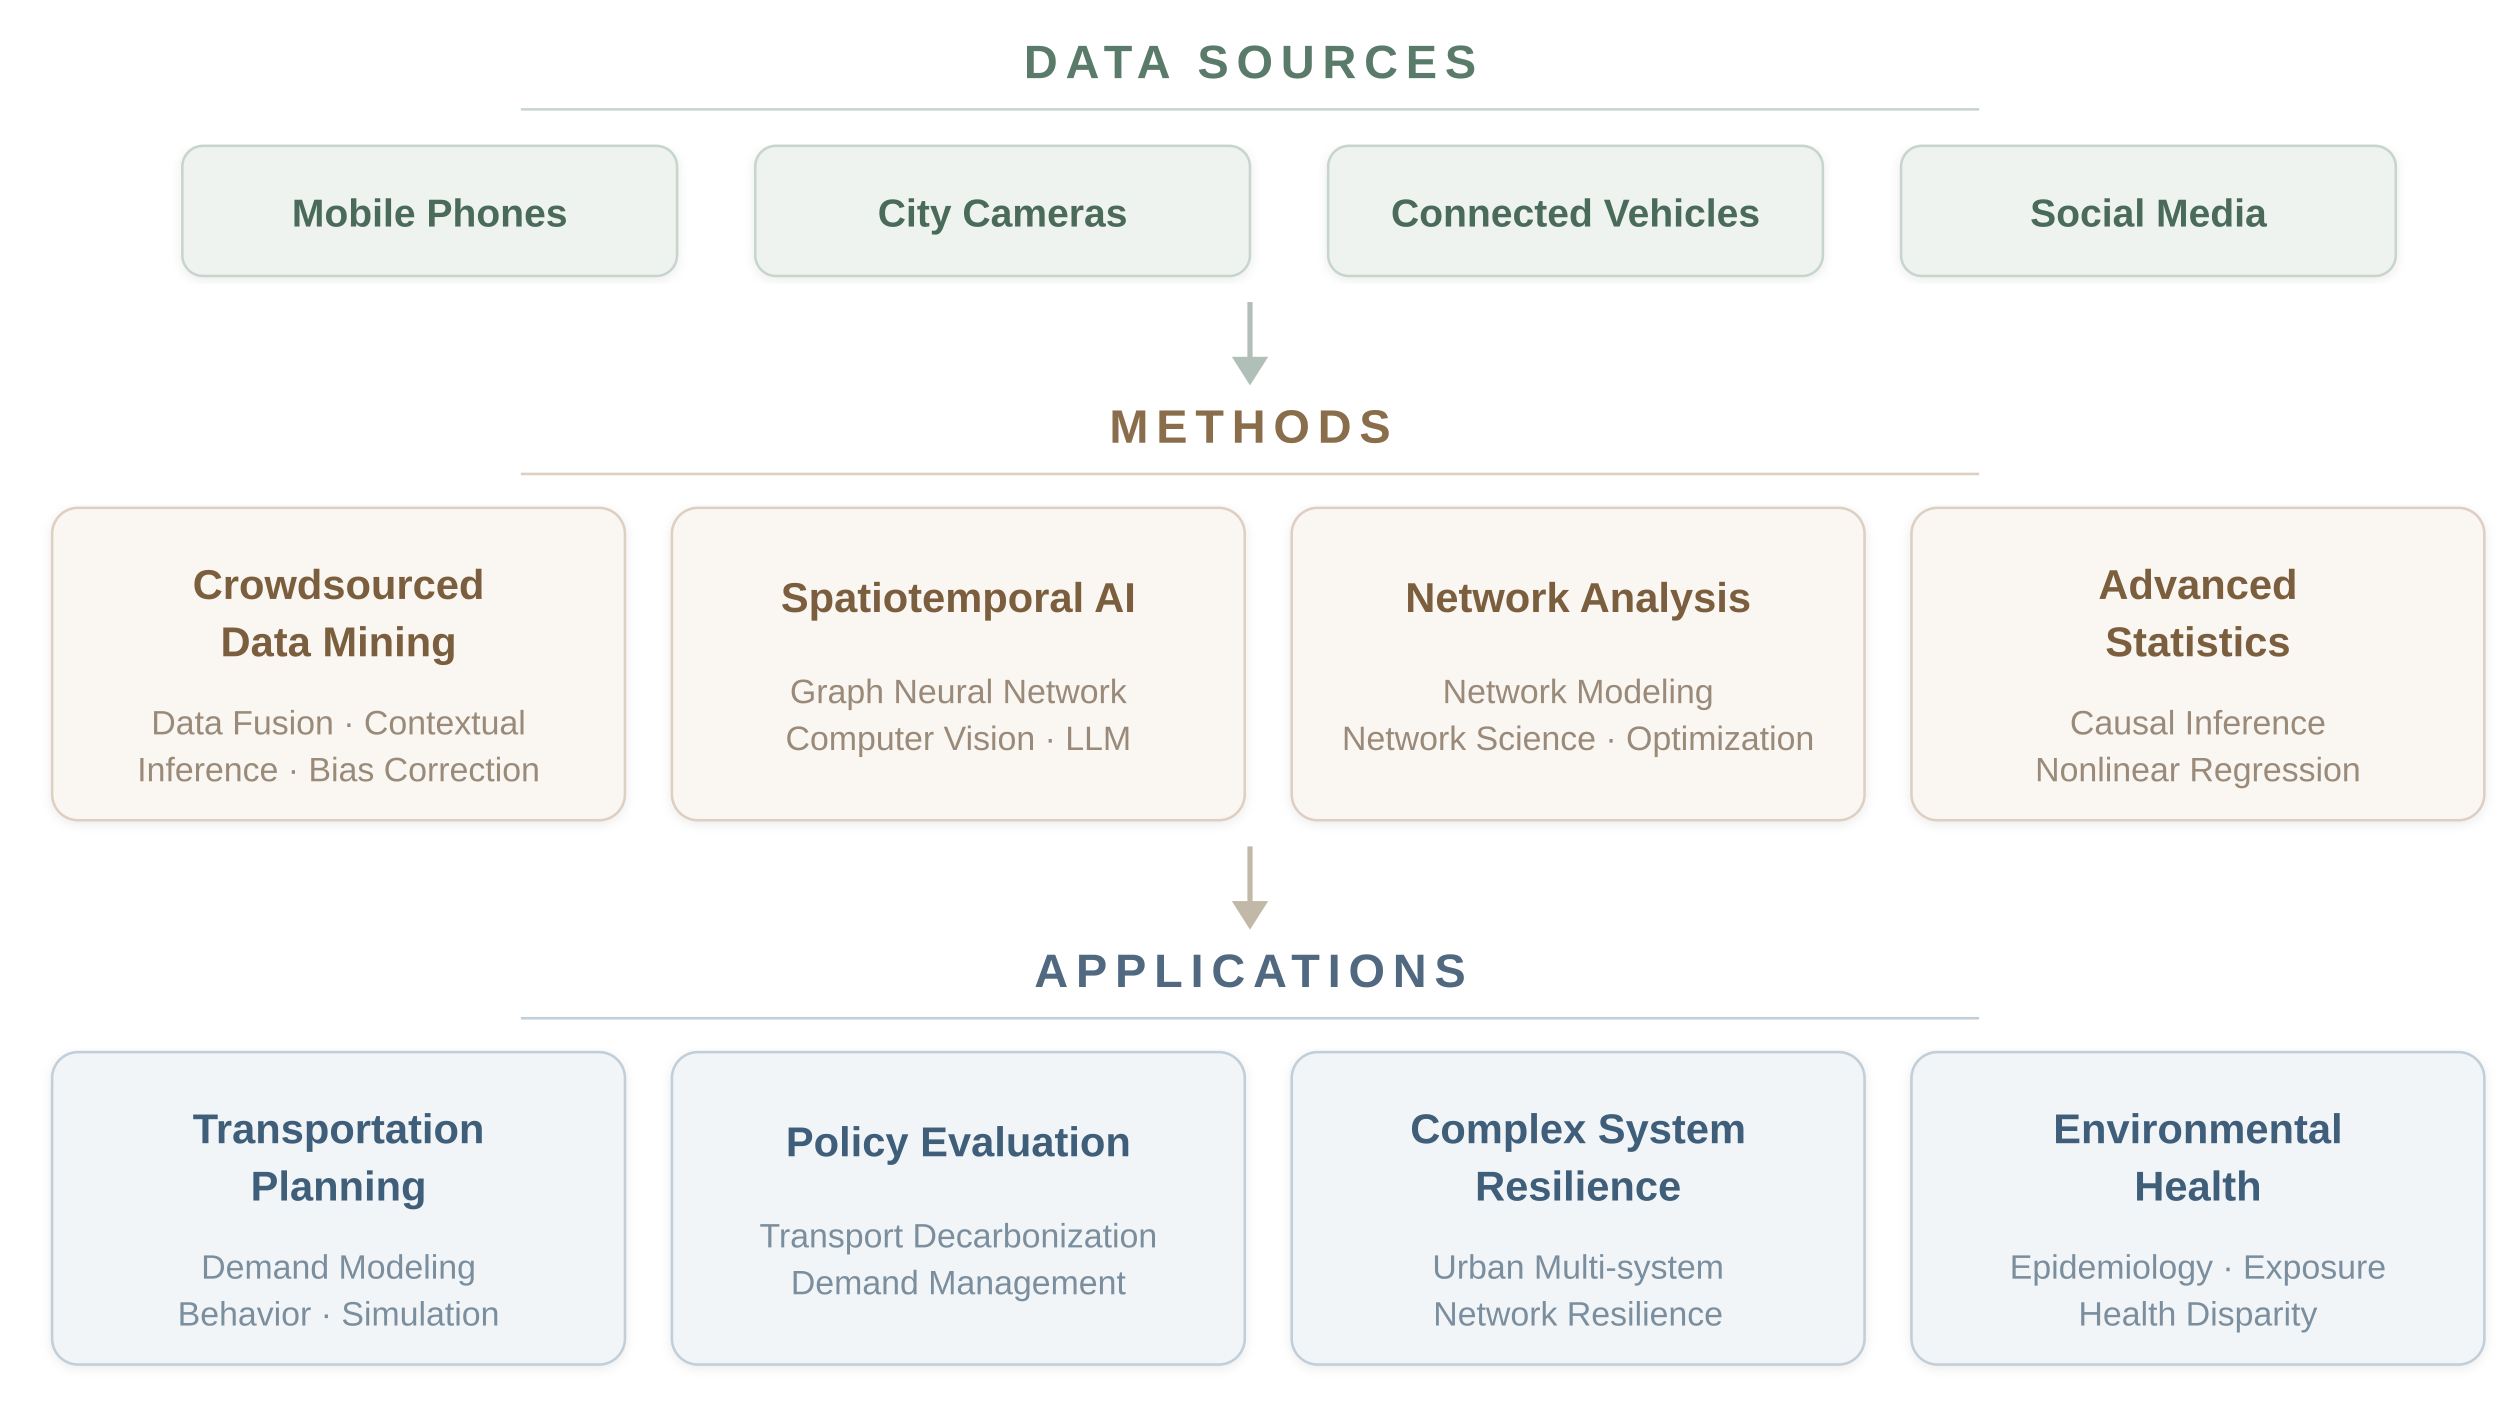
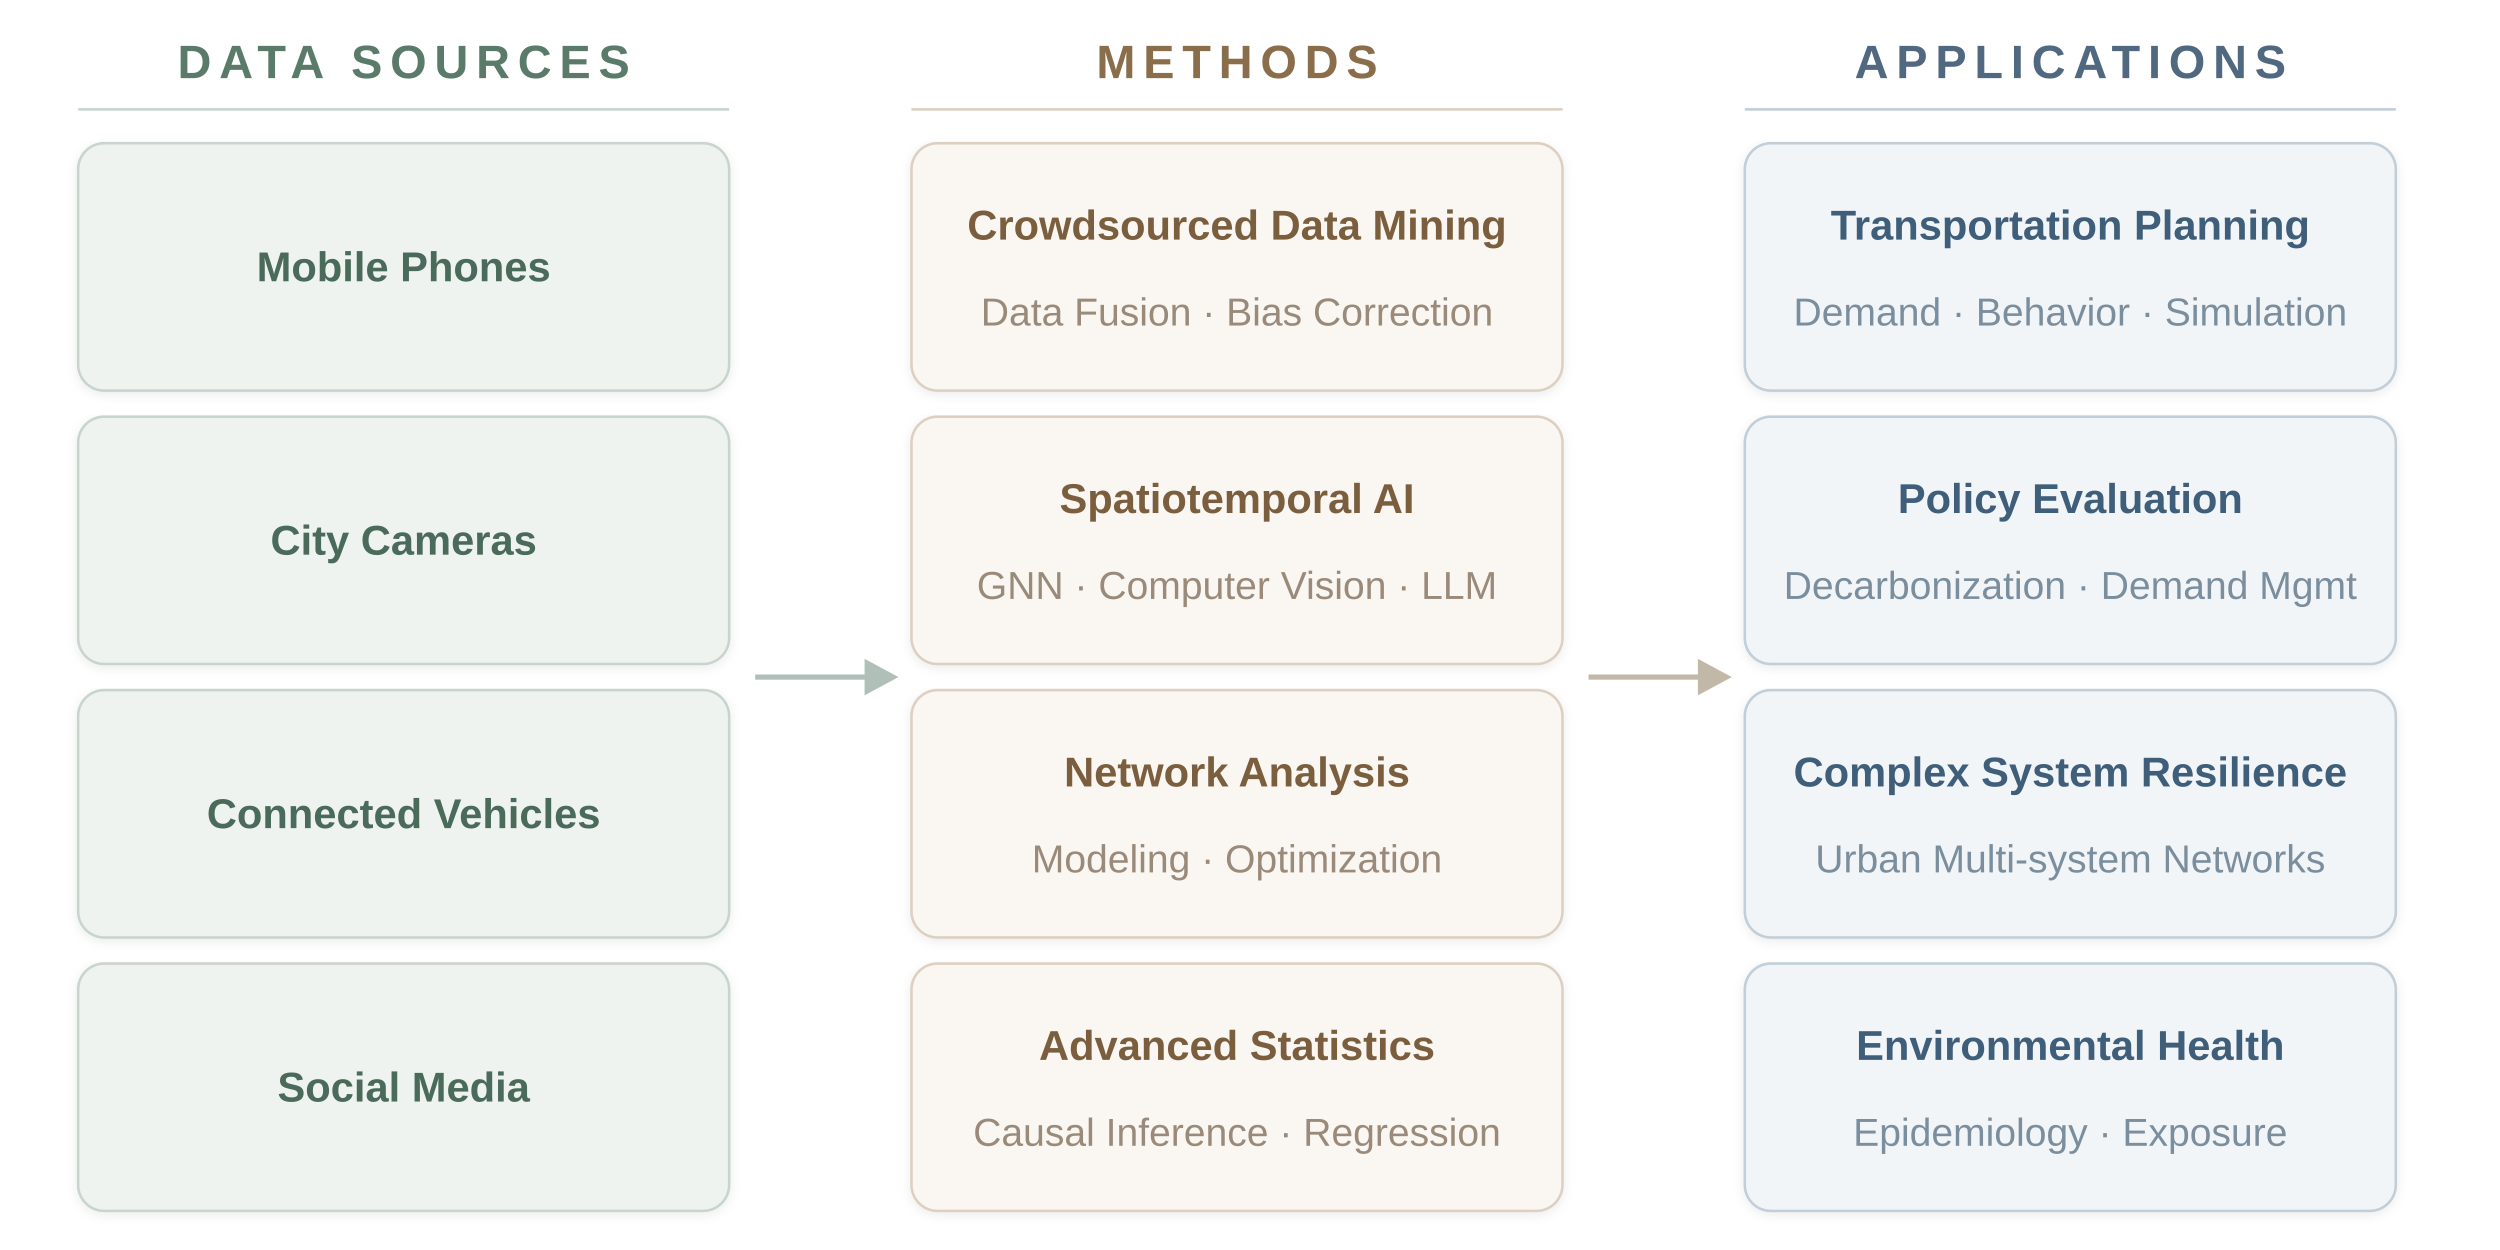
- <svg xmlns="http://www.w3.org/2000/svg" viewBox="0 0 960 540" font-family="'Segoe UI', 'Helvetica Neue', Arial, sans-serif">
+ <svg xmlns="http://www.w3.org/2000/svg" viewBox="0 0 960 480" font-family="'Segoe UI', 'Helvetica Neue', Arial, sans-serif">
  <defs>
    <filter id="s" x="-2%" y="-2%" width="104%" height="108%">
      <feDropShadow dx="0" dy="1" stdDeviation="2" flood-opacity="0.08" />
    </filter>
  </defs>
-   <text x="480" y="30" text-anchor="middle" fill="#5a7a6a" font-size="18" font-weight="700" letter-spacing="3">DATA SOURCES</text>
-   <line x1="200" y1="42" x2="760" y2="42" stroke="#c8d5cd" stroke-width="1" />
-   <rect x="70" y="56" width="190" height="50" rx="8" fill="#eef3f0" stroke="#c8d5cd" stroke-width="1" filter="url(#s)" />
-   <text x="165" y="87" text-anchor="middle" fill="#4a6a5a" font-size="15" font-weight="600">Mobile Phones</text>
-   <rect x="290" y="56" width="190" height="50" rx="8" fill="#eef3f0" stroke="#c8d5cd" stroke-width="1" filter="url(#s)" />
-   <text x="385" y="87" text-anchor="middle" fill="#4a6a5a" font-size="15" font-weight="600">City Cameras</text>
-   <rect x="510" y="56" width="190" height="50" rx="8" fill="#eef3f0" stroke="#c8d5cd" stroke-width="1" filter="url(#s)" />
-   <text x="605" y="87" text-anchor="middle" fill="#4a6a5a" font-size="15" font-weight="600">Connected Vehicles</text>
-   <rect x="730" y="56" width="190" height="50" rx="8" fill="#eef3f0" stroke="#c8d5cd" stroke-width="1" filter="url(#s)" />
-   <text x="825" y="87" text-anchor="middle" fill="#4a6a5a" font-size="15" font-weight="600">Social Media</text>
-   <line x1="480" y1="116" x2="480" y2="140" stroke="#b0bfb8" stroke-width="2" />
-   <polygon points="473,137 480,148 487,137" fill="#b0bfb8" />
-   <text x="480" y="170" text-anchor="middle" fill="#8a6d4a" font-size="18" font-weight="700" letter-spacing="3">METHODS</text>
-   <line x1="200" y1="182" x2="760" y2="182" stroke="#ddd0c2" stroke-width="1" />
-   <rect x="20" y="195" width="220" height="120" rx="10" fill="#faf6f1" stroke="#ddd0c2" stroke-width="1" filter="url(#s)" />
-   <text x="130" y="230" text-anchor="middle" fill="#7a5e3e" font-size="16" font-weight="700">Crowdsourced</text>
-   <text x="130" y="252" text-anchor="middle" fill="#7a5e3e" font-size="16" font-weight="700">Data Mining</text>
-   <text x="130" y="282" text-anchor="middle" fill="#9a8a7a" font-size="13">Data Fusion · Contextual</text>
-   <text x="130" y="300" text-anchor="middle" fill="#9a8a7a" font-size="13">Inference · Bias Correction</text>
-   <rect x="258" y="195" width="220" height="120" rx="10" fill="#faf6f1" stroke="#ddd0c2" stroke-width="1" filter="url(#s)" />
-   <text x="368" y="235" text-anchor="middle" fill="#7a5e3e" font-size="16" font-weight="700">Spatiotemporal AI</text>
-   <text x="368" y="270" text-anchor="middle" fill="#9a8a7a" font-size="13">Graph Neural Network</text>
-   <text x="368" y="288" text-anchor="middle" fill="#9a8a7a" font-size="13">Computer Vision · LLM</text>
-   <rect x="496" y="195" width="220" height="120" rx="10" fill="#faf6f1" stroke="#ddd0c2" stroke-width="1" filter="url(#s)" />
-   <text x="606" y="235" text-anchor="middle" fill="#7a5e3e" font-size="16" font-weight="700">Network Analysis</text>
-   <text x="606" y="270" text-anchor="middle" fill="#9a8a7a" font-size="13">Network Modeling</text>
-   <text x="606" y="288" text-anchor="middle" fill="#9a8a7a" font-size="13">Network Science · Optimization</text>
-   <rect x="734" y="195" width="220" height="120" rx="10" fill="#faf6f1" stroke="#ddd0c2" stroke-width="1" filter="url(#s)" />
-   <text x="844" y="230" text-anchor="middle" fill="#7a5e3e" font-size="16" font-weight="700">Advanced</text>
-   <text x="844" y="252" text-anchor="middle" fill="#7a5e3e" font-size="16" font-weight="700">Statistics</text>
-   <text x="844" y="282" text-anchor="middle" fill="#9a8a7a" font-size="13">Causal Inference</text>
-   <text x="844" y="300" text-anchor="middle" fill="#9a8a7a" font-size="13">Nonlinear Regression</text>
-   <line x1="480" y1="325" x2="480" y2="349" stroke="#c2b8a8" stroke-width="2" />
-   <polygon points="473,346 480,357 487,346" fill="#c2b8a8" />
-   <text x="480" y="379" text-anchor="middle" fill="#506880" font-size="18" font-weight="700" letter-spacing="3">APPLICATIONS</text>
-   <line x1="200" y1="391" x2="760" y2="391" stroke="#c2ced8" stroke-width="1" />
-   <rect x="20" y="404" width="220" height="120" rx="10" fill="#f2f5f8" stroke="#c2ced8" stroke-width="1" filter="url(#s)" />
-   <text x="130" y="439" text-anchor="middle" fill="#3e5e7a" font-size="16" font-weight="700">Transportation</text>
-   <text x="130" y="461" text-anchor="middle" fill="#3e5e7a" font-size="16" font-weight="700">Planning</text>
-   <text x="130" y="491" text-anchor="middle" fill="#7a8e9e" font-size="13">Demand Modeling</text>
-   <text x="130" y="509" text-anchor="middle" fill="#7a8e9e" font-size="13">Behavior · Simulation</text>
-   <rect x="258" y="404" width="220" height="120" rx="10" fill="#f2f5f8" stroke="#c2ced8" stroke-width="1" filter="url(#s)" />
-   <text x="368" y="444" text-anchor="middle" fill="#3e5e7a" font-size="16" font-weight="700">Policy Evaluation</text>
-   <text x="368" y="479" text-anchor="middle" fill="#7a8e9e" font-size="13">Transport Decarbonization</text>
-   <text x="368" y="497" text-anchor="middle" fill="#7a8e9e" font-size="13">Demand Management</text>
-   <rect x="496" y="404" width="220" height="120" rx="10" fill="#f2f5f8" stroke="#c2ced8" stroke-width="1" filter="url(#s)" />
-   <text x="606" y="439" text-anchor="middle" fill="#3e5e7a" font-size="16" font-weight="700">Complex System</text>
-   <text x="606" y="461" text-anchor="middle" fill="#3e5e7a" font-size="16" font-weight="700">Resilience</text>
-   <text x="606" y="491" text-anchor="middle" fill="#7a8e9e" font-size="13">Urban Multi-system</text>
-   <text x="606" y="509" text-anchor="middle" fill="#7a8e9e" font-size="13">Network Resilience</text>
-   <rect x="734" y="404" width="220" height="120" rx="10" fill="#f2f5f8" stroke="#c2ced8" stroke-width="1" filter="url(#s)" />
-   <text x="844" y="439" text-anchor="middle" fill="#3e5e7a" font-size="16" font-weight="700">Environmental</text>
-   <text x="844" y="461" text-anchor="middle" fill="#3e5e7a" font-size="16" font-weight="700">Health</text>
-   <text x="844" y="491" text-anchor="middle" fill="#7a8e9e" font-size="13">Epidemiology · Exposure</text>
-   <text x="844" y="509" text-anchor="middle" fill="#7a8e9e" font-size="13">Health Disparity</text>
+   <text x="155" y="30" text-anchor="middle" fill="#5a7a6a" font-size="18" font-weight="700" letter-spacing="3">DATA SOURCES</text>
+   <line x1="30" y1="42" x2="280" y2="42" stroke="#c8d5cd" stroke-width="1" />
+   <rect x="30" y="55" width="250" height="95" rx="10" fill="#eef3f0" stroke="#c8d5cd" stroke-width="1" filter="url(#s)" />
+   <text x="155" y="108" text-anchor="middle" fill="#4a6a5a" font-size="16" font-weight="600">Mobile Phones</text>
+   <rect x="30" y="160" width="250" height="95" rx="10" fill="#eef3f0" stroke="#c8d5cd" stroke-width="1" filter="url(#s)" />
+   <text x="155" y="213" text-anchor="middle" fill="#4a6a5a" font-size="16" font-weight="600">City Cameras</text>
+   <rect x="30" y="265" width="250" height="95" rx="10" fill="#eef3f0" stroke="#c8d5cd" stroke-width="1" filter="url(#s)" />
+   <text x="155" y="318" text-anchor="middle" fill="#4a6a5a" font-size="16" font-weight="600">Connected Vehicles</text>
+   <rect x="30" y="370" width="250" height="95" rx="10" fill="#eef3f0" stroke="#c8d5cd" stroke-width="1" filter="url(#s)" />
+   <text x="155" y="423" text-anchor="middle" fill="#4a6a5a" font-size="16" font-weight="600">Social Media</text>
+   <line x1="290" y1="260" x2="335" y2="260" stroke="#b0bfb8" stroke-width="2" />
+   <polygon points="332,253 345,260 332,267" fill="#b0bfb8" />
+   <text x="475" y="30" text-anchor="middle" fill="#8a6d4a" font-size="18" font-weight="700" letter-spacing="3">METHODS</text>
+   <line x1="350" y1="42" x2="600" y2="42" stroke="#ddd0c2" stroke-width="1" />
+   <rect x="350" y="55" width="250" height="95" rx="10" fill="#faf6f1" stroke="#ddd0c2" stroke-width="1" filter="url(#s)" />
+   <text x="475" y="92" text-anchor="middle" fill="#7a5e3e" font-size="16" font-weight="700">Crowdsourced Data Mining</text>
+   <text x="475" y="125" text-anchor="middle" fill="#9a8a7a" font-size="15">Data Fusion · Bias Correction</text>
+   <rect x="350" y="160" width="250" height="95" rx="10" fill="#faf6f1" stroke="#ddd0c2" stroke-width="1" filter="url(#s)" />
+   <text x="475" y="197" text-anchor="middle" fill="#7a5e3e" font-size="16" font-weight="700">Spatiotemporal AI</text>
+   <text x="475" y="230" text-anchor="middle" fill="#9a8a7a" font-size="15">GNN · Computer Vision · LLM</text>
+   <rect x="350" y="265" width="250" height="95" rx="10" fill="#faf6f1" stroke="#ddd0c2" stroke-width="1" filter="url(#s)" />
+   <text x="475" y="302" text-anchor="middle" fill="#7a5e3e" font-size="16" font-weight="700">Network Analysis</text>
+   <text x="475" y="335" text-anchor="middle" fill="#9a8a7a" font-size="15">Modeling · Optimization</text>
+   <rect x="350" y="370" width="250" height="95" rx="10" fill="#faf6f1" stroke="#ddd0c2" stroke-width="1" filter="url(#s)" />
+   <text x="475" y="407" text-anchor="middle" fill="#7a5e3e" font-size="16" font-weight="700">Advanced Statistics</text>
+   <text x="475" y="440" text-anchor="middle" fill="#9a8a7a" font-size="15">Causal Inference · Regression</text>
+   <line x1="610" y1="260" x2="655" y2="260" stroke="#c2b8a8" stroke-width="2" />
+   <polygon points="652,253 665,260 652,267" fill="#c2b8a8" />
+   <text x="795" y="30" text-anchor="middle" fill="#506880" font-size="18" font-weight="700" letter-spacing="3">APPLICATIONS</text>
+   <line x1="670" y1="42" x2="920" y2="42" stroke="#c2ced8" stroke-width="1" />
+   <rect x="670" y="55" width="250" height="95" rx="10" fill="#f2f5f8" stroke="#c2ced8" stroke-width="1" filter="url(#s)" />
+   <text x="795" y="92" text-anchor="middle" fill="#3e5e7a" font-size="16" font-weight="700">Transportation Planning</text>
+   <text x="795" y="125" text-anchor="middle" fill="#7a8e9e" font-size="15">Demand · Behavior · Simulation</text>
+   <rect x="670" y="160" width="250" height="95" rx="10" fill="#f2f5f8" stroke="#c2ced8" stroke-width="1" filter="url(#s)" />
+   <text x="795" y="197" text-anchor="middle" fill="#3e5e7a" font-size="16" font-weight="700">Policy Evaluation</text>
+   <text x="795" y="230" text-anchor="middle" fill="#7a8e9e" font-size="15">Decarbonization · Demand Mgmt</text>
+   <rect x="670" y="265" width="250" height="95" rx="10" fill="#f2f5f8" stroke="#c2ced8" stroke-width="1" filter="url(#s)" />
+   <text x="795" y="302" text-anchor="middle" fill="#3e5e7a" font-size="16" font-weight="700">Complex System Resilience</text>
+   <text x="795" y="335" text-anchor="middle" fill="#7a8e9e" font-size="15">Urban Multi-system Networks</text>
+   <rect x="670" y="370" width="250" height="95" rx="10" fill="#f2f5f8" stroke="#c2ced8" stroke-width="1" filter="url(#s)" />
+   <text x="795" y="407" text-anchor="middle" fill="#3e5e7a" font-size="16" font-weight="700">Environmental Health</text>
+   <text x="795" y="440" text-anchor="middle" fill="#7a8e9e" font-size="15">Epidemiology · Exposure</text>
</svg>
